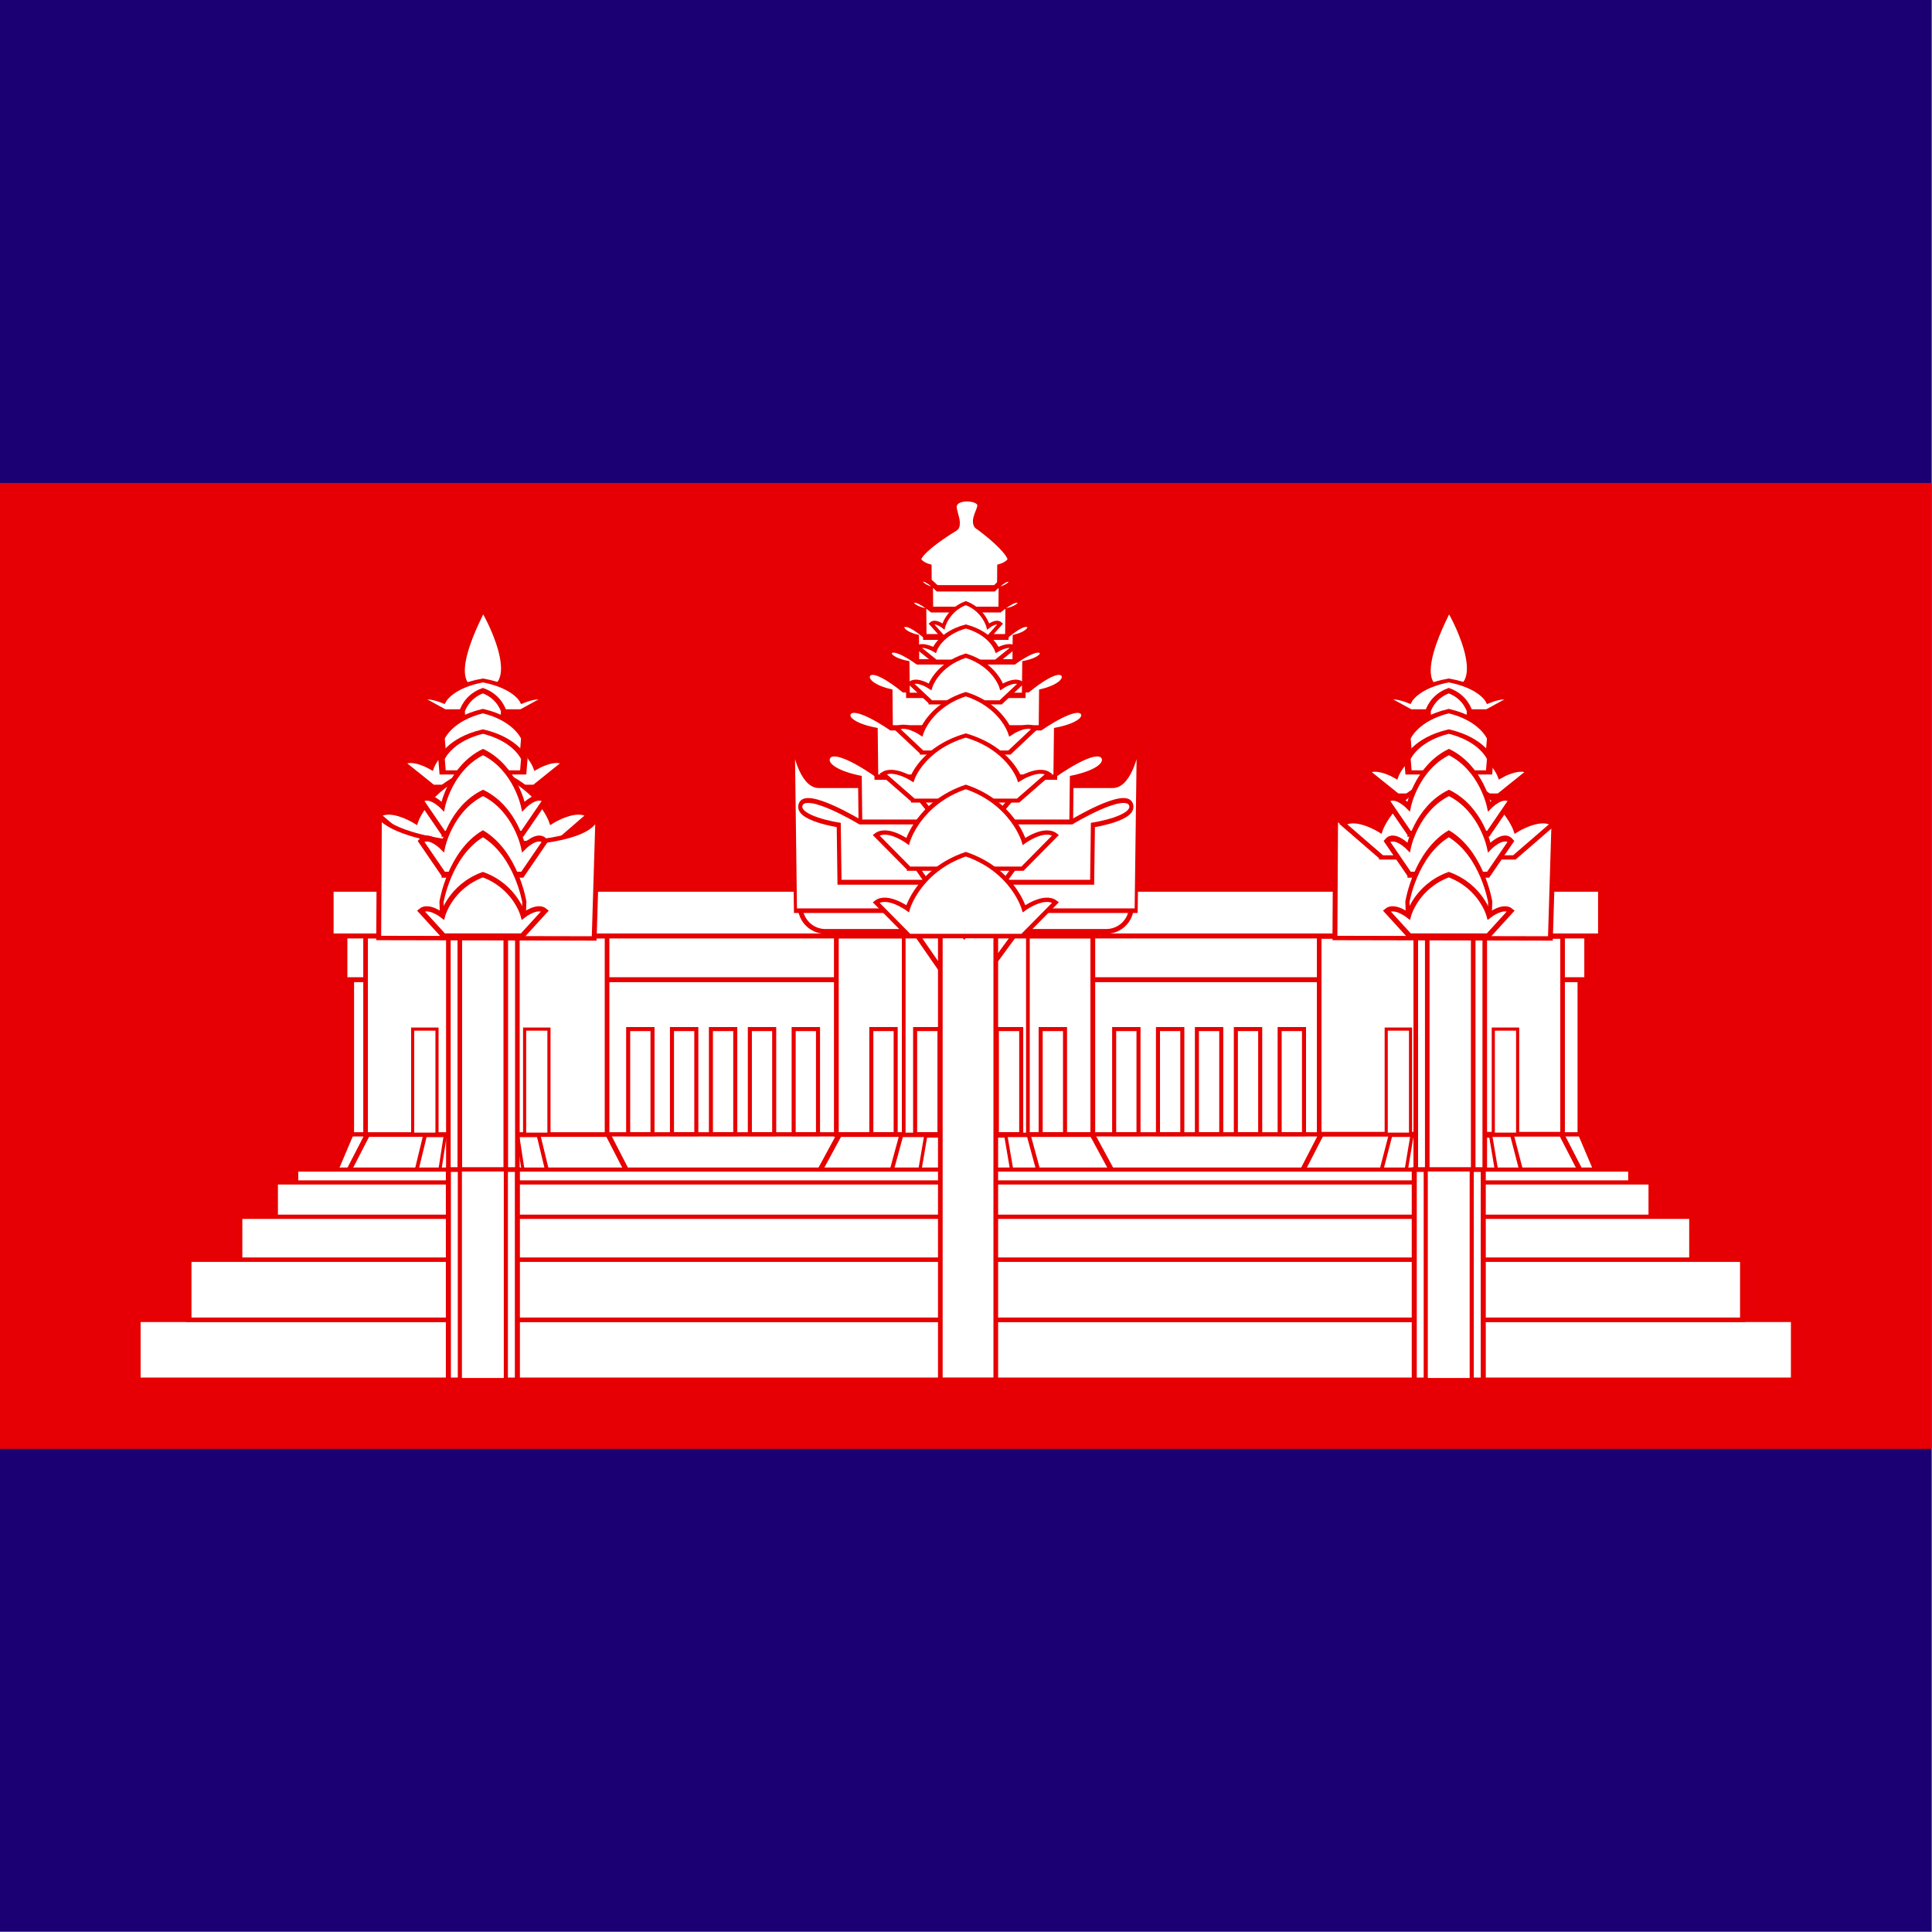
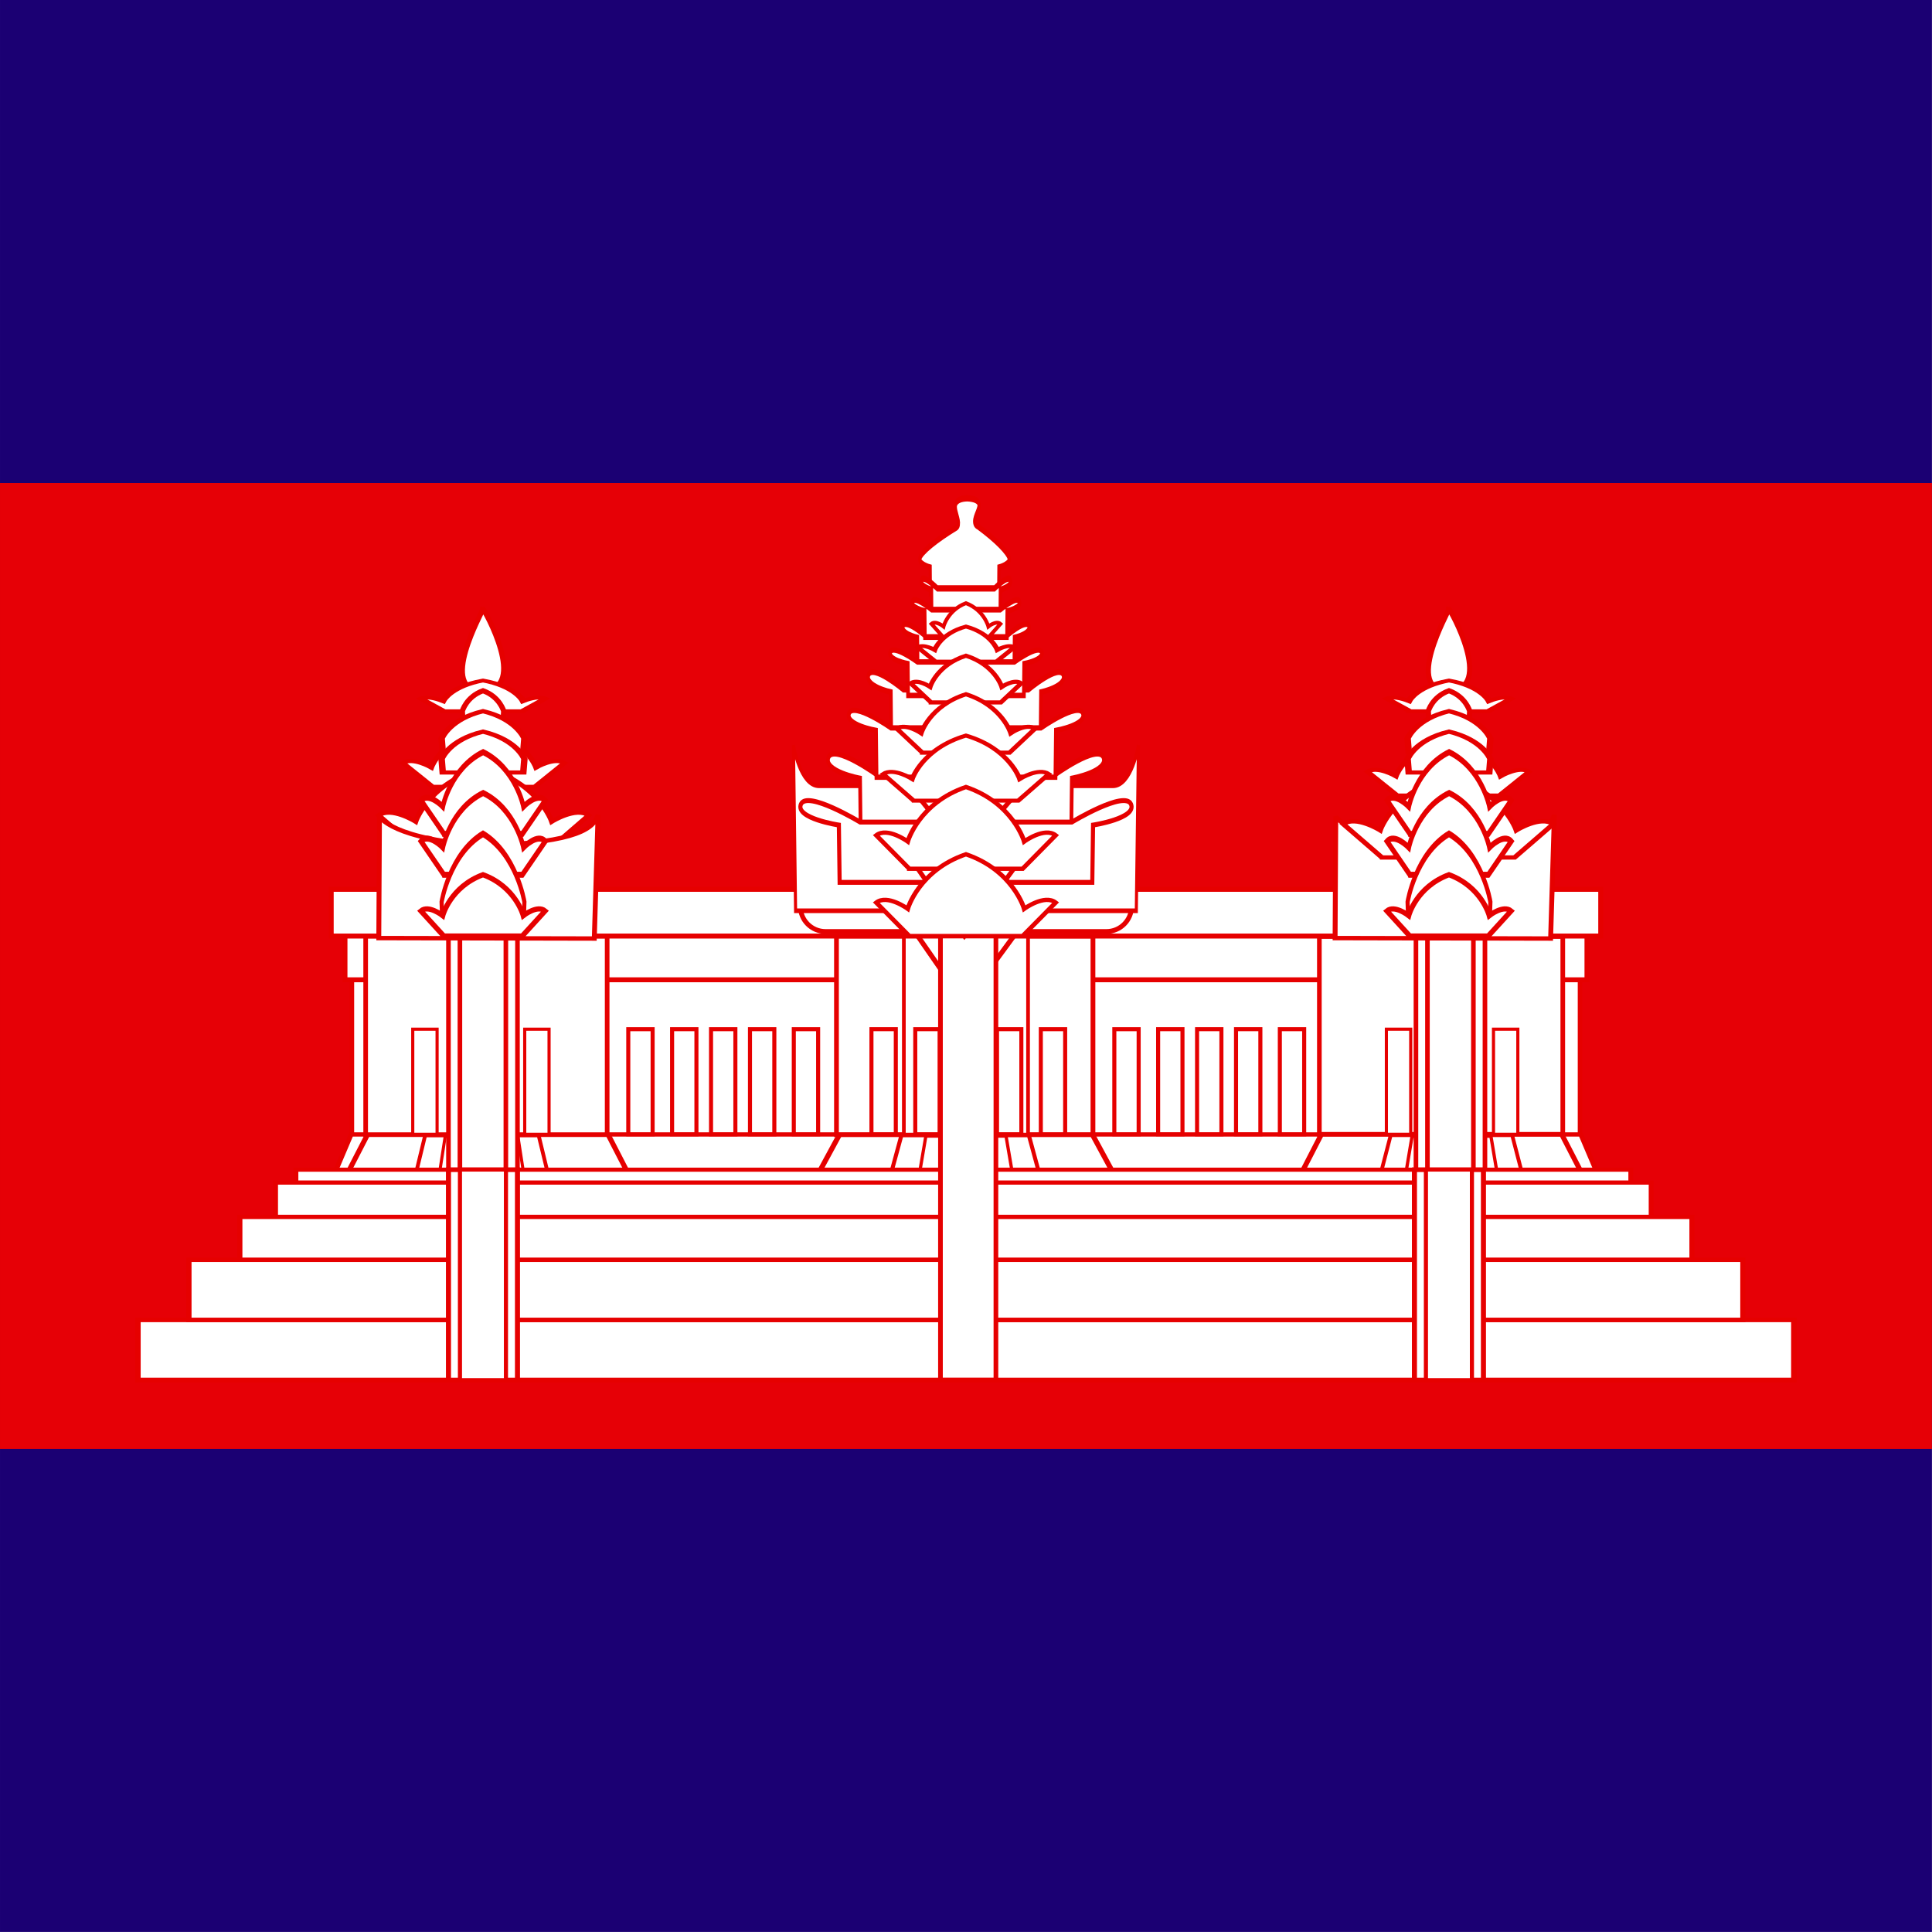
<svg xmlns="http://www.w3.org/2000/svg" height="512" width="512" version="1">
  <defs>
    <clipPath id="a">
      <path fill-opacity=".67" d="M124.02 0h496.06v496.06H124.02z" />
    </clipPath>
  </defs>
-   <g fill-rule="evenodd" clip-path="url(#a)" transform="translate(-128) scale(1.032)">
+   <g fill-rule="evenodd" clip-path="url(#a)" transform="translate(-128) scale(1.0321)">
    <path fill="#1b0073" d="M0 0h744.09v496.06H0z" />
    <path fill="#e60006" d="M0 124.02h744.09v248.03H0z" />
    <g stroke="#e60000" fill="#fff">
      <path stroke-width="1.17" d="M214.37 240.35h315.35v50.992H214.37z" />
      <path d="M220 280l-5 15h320l-5-15H220z" transform="matrix(1.0187 0 0 .79988 -9.965 67.378)" stroke-width="1.25" />
      <path d="M245 280l-5 15h60l-5-15h-50z" transform="matrix(1.2359 0 0 .79988 160.47 67.38)" stroke-width="1.123" />
      <path d="M245 280l-5 15h60l-5-15h-50z" transform="matrix(.62245 0 0 .79988 328.64 67.38)" stroke-width="1.52" />
-       <path d="M245 280l-5 15h60l-5-15h-50z" transform="matrix(.4023 0 0 .79988 388.1 67.38)" stroke-width="2.024" />
+       <path d="M245 280l-5 15h60l-5-15h-50z" transform="matrix(.40229 0 0 .79988 388.1 67.38)" stroke-width="2.024" />
      <path d="M245 280l-5 15h60l-5-15h-50z" transform="matrix(1.2992 0 0 .79988 21.26 67.378)" stroke-width="1.098" />
      <path stroke-width="1.265" d="M212.6 239.58h318.9v11.998H212.6z" />
      <path stroke-width="1.191" d="M462.79 240.46h62.5v50.792h-62.5z" />
      <path stroke-width=".805" d="M507.5 264.262h6.25v26.986h-6.25zM480 264.262h6.25v26.986H480z" />
-       <path d="M245 280l-5 15h60l-5-15h-50z" transform="matrix(.6526 0 0 .79988 195.63 67.378)" stroke-width="1.554" />
-       <path d="M245 280l-5 15h60l-5-15h-50z" transform="matrix(.4093 0 0 .79988 261.53 67.378)" stroke-width="1.956" />
+       <path d="M245 280l-5 15h60l-5-15h-50z" transform="matrix(.65261 0 0 .79988 195.63 67.378)" stroke-width="1.554" />
+       <path d="M245 280l-5 15h60l-5-15h-50z" transform="matrix(.40931 0 0 .79988 261.53 67.378)" stroke-width="1.956" />
      <path stroke-width="1.225" d="M338.8 240.35h65.854v50.992H338.8z" />
      <path stroke-width="1.04" d="M391.27 264.258h6.25v26.986h-6.25zM347.78 264.255h6.254v26.986h-6.254z" />
      <path stroke-width=".95" d="M356.1 228.01h31.89v63.32H356.1z" />
      <path stroke-width="1.04" d="M380.02 264.256h6.25v26.986h-6.25zM359.03 264.257h6.254v26.986h-6.254z" />
-       <path d="M358.18 217.13l13.47 22.98 14.265-22.98H358.18z" transform="matrix(1 0 0 .84654 0 54.377)" stroke-width="1pt" />
+       <path d="M358.18 217.13l13.471 22.98 14.264-22.98H358.18z" transform="matrix(1 0 0 .84654 0 54.377)" stroke-width="1pt" />
      <path stroke-width="1.179" d="M487.59 240.35h17.717v62.99H487.59z" />
-       <path stroke-width="1.178" d="M490.54 240.35h11.8v62.99h-11.8z" />
+       <path stroke-width="1.178" d="M490.54 240.35h11.799v62.99H490.54z" />
      <g>
        <path d="M245 280l-5 15h60l-5-15h-50z" transform="matrix(1.236 0 0 .79988 -84.448 67.38)" stroke-width="1.123" />
        <path d="M245 280l-5 15h60l-5-15h-50z" transform="matrix(.5811 0 0 .79988 90.856 67.38)" stroke-width="1.637" />
        <path d="M245 280l-5 15h60l-5-15h-50z" transform="matrix(.37077 0 0 .79988 147.56 67.38)" stroke-width="2.049" />
        <path stroke-width="1.189" d="M217.91 240.35h62.008v50.992H217.91z" />
        <path stroke-width=".805" d="M230 264.264h6.25v26.986H230zM258.75 264.265H265v26.986h-6.25z" />
        <path stroke-width="1.179" d="M239.17 240.35h17.717v62.99H239.17z" />
-         <path stroke-width="1.178" d="M242.11 240.35h11.8v62.99h-11.8z" />
+         <path stroke-width="1.178" d="M242.11 240.35h11.799v62.99H242.11z" />
      </g>
      <path stroke-width="1.279" d="M209.06 228.35h325.98v11.998H209.06z" />
      <g>
        <path stroke-width="1pt" d="M187.5 328.56h406.25v17.5H187.5z" transform="matrix(1.0466 0 0 .8815 -36.796 49.278)" />
        <path stroke-width="1.197" d="M226.25 284.81h327.5v17.5h-327.5z" transform="matrix(1.0466 0 0 .8815 -36.796 49.278)" />
        <path stroke-width="1.215" d="M221.25 288.56h337.5v17.5h-337.5z" transform="matrix(1.0466 0 0 .8815 -36.796 49.278)" />
        <path stroke-width="1pt" d="M187.5 328.56h406.25v17.5H187.5z" transform="matrix(1.0466 0 0 .8815 -36.796 49.278)" />
        <path stroke-width="1.249" d="M212.5 298.56h356.25v17.5H212.5z" transform="matrix(1.0466 0 0 .8815 -36.796 49.278)" />
        <path stroke-width="1.292" d="M200 311.06h381.25v17.5H200z" transform="matrix(1.0466 0 0 .8815 -36.796 49.278)" />
        <g>
          <path stroke-width="1.373" d="M287.5 283.56h18.75v62.5H287.5z" transform="matrix(.94488 0 0 .8639 -32.48 55.378)" />
          <path stroke-width="1.121" d="M290.62 283.56h12.5v62.5h-12.5z" transform="matrix(.94488 0 0 .8639 -32.48 55.378)" />
        </g>
        <g>
-           <path stroke-width="1.373" d="M287.5 283.56h18.75v62.5H287.5z" transform="matrix(.94488 0 0 .8639 215.55 55.38)" />
-           <path stroke-width="1.121" d="M290.62 283.56h12.5v62.5h-12.5z" transform="matrix(.94488 0 0 .8639 215.55 55.38)" />
+           <path stroke-width="1.373" d="M287.5 283.56h18.75v62.5H287.5z" transform="matrix(.94488 0 0 .8639 215.55 55.379)" />
+           <path stroke-width="1.121" d="M290.62 283.56h12.5v62.5h-12.5z" transform="matrix(.94488 0 0 .8639 215.55 55.379)" />
        </g>
      </g>
-       <path stroke-width="1.201" d="M365.5 240.35h14.24v113.98H365.5z" />
+       <path stroke-width="1.201" d="M365.5 240.35h14.239v113.98H365.5z" />
      <g>
-         <path d="M217.92 220.3l.184-36.915s3.362 7.236 29.512 8.82c24.75-.936 28.848-5.36 29.97-9.283l-1.026 37.515-58.64-.137z" transform="matrix(.94365 0 0 .84654 261.19 54.377)" stroke-width="1pt" />
-         <path d="M330.92 208.56l-18.42-20.45c6.14-5.303 17.543 3.79 17.543 3.79s6.14-23.486 32.457-33.335c26.316 9.85 32.456 33.334 32.456 33.334s11.403-9.093 17.544-3.79l-18.422 20.455H330.92z" transform="matrix(.41468 0 0 .29996 345.564 141.72)" stroke-width="3.528" />
-         <path d="M330.92 208.56l-18.42-20.45c6.14-5.303 17.543 3.79 17.543 3.79s6.14-23.486 32.457-33.335c26.316 9.85 32.456 33.334 32.456 33.334s11.403-9.093 17.544-3.79l-18.422 20.455H330.92z" transform="matrix(.53908 0 0 .41994 300.47 132.59)" stroke-width="2.615" />
+         <path d="M217.92 220.3l.184-36.915s3.362 7.236 29.512 8.821c24.749-.937 28.848-5.362 29.969-9.284l-1.025 37.515-58.64-.137z" transform="matrix(.94365 0 0 .84654 261.19 54.377)" stroke-width="1pt" />
+         <path d="M330.92 208.56l-18.42-20.45c6.141-5.303 17.543 3.789 17.543 3.789s6.14-23.485 32.457-33.334c26.316 9.849 32.456 33.334 32.456 33.334s11.403-9.092 17.544-3.789l-18.422 20.455h-63.157z" transform="matrix(.41468 0 0 .29996 345.564 141.721)" stroke-width="3.528" />
+         <path d="M330.92 208.56l-18.42-20.45c6.141-5.303 17.543 3.789 17.543 3.789s6.14-23.485 32.457-33.334c26.316 9.849 32.456 33.334 32.456 33.334s11.403-9.092 17.544-3.789l-18.422 20.455h-63.157z" transform="matrix(.53908 0 0 .41994 300.469 132.591)" stroke-width="2.615" />
        <g>
-           <path d="M0 280.52c.792 0 30.112 52.3 0 53.093-30.112.793 0-51.508 0-53.093z" transform="matrix(.39453 0 0 .3954 496.043 45.443)" stroke-width="3.383" />
-           <path d="M330.92 208.56l-18.42-20.45c6.14-5.303 17.543 3.79 17.543 3.79s6.14-23.486 32.457-33.335c26.316 9.85 32.456 33.334 32.456 33.334s11.403-9.093 17.544-3.79l-18.422 20.455H330.92z" transform="matrix(.3189 0 0 .15747 380.47 149.762)" stroke-width="5.963" />
-           <path d="M330.92 208.56l-.878-16.666s6.14-23.485 32.457-33.334c26.315 9.85 32.455 33.334 32.455 33.334l-.878 16.666H330.92z" transform="matrix(.16376 0 0 .15747 436.71 152.386)" stroke-width="8.321" />
-           <path d="M330.92 208.56l-.878-16.666s6.14-23.485 32.457-33.334c26.315 9.85 32.455 33.334 32.455 33.334l-.878 16.666H330.92z" transform="matrix(.32752 0 0 .20996 377.35 149.312)" stroke-width="5.096" />
-           <path d="M330.92 208.56l-.878-16.666s6.14-23.485 32.457-33.334c26.315 9.85 32.455 33.334 32.455 33.334l-.878 16.666H330.92z" transform="matrix(.32752 0 0 .20996 377.35 154.562)" stroke-width="5.096" />
-           <path d="M330.92 208.56l-18.42-20.45c6.14-5.303 17.543 3.79 17.543 3.79s6.14-23.486 32.457-33.335c26.316 9.85 32.456 33.334 32.456 33.334s11.403-9.093 17.544-3.79l-18.422 20.455H330.92z" transform="matrix(.319 0 0 .42 380.47 126.52)" stroke-width="3.651" />
-           <path d="M330.92 208.56l-18.42-20.45c6.14-5.303 17.543 3.79 17.543 3.79s6.14-23.486 32.457-33.335c26.316 9.85 32.456 33.334 32.456 33.334s11.403-9.093 17.544-3.79l-18.422 20.455H330.92z" transform="matrix(.319 0 0 .42 380.47 137.017)" stroke-width="3.651" />
-           <path d="M330.92 208.56l-.878-16.666s6.14-23.485 32.457-33.334c26.315 9.85 32.455 33.334 32.455 33.334l-.878 16.666H330.92z" transform="matrix(.32752 0 0 .5249 377.35 130.868)" stroke-width="3.223" />
-           <path d="M330.92 208.56l-18.42-20.45c6.14-5.303 17.543 3.79 17.543 3.79s6.14-23.486 32.457-33.335c26.316 9.85 32.456 33.334 32.456 33.334s11.403-9.093 17.544-3.79l-18.422 20.455H330.92z" transform="matrix(.3189 0 0 .31494 380.47 174.66)" stroke-width="4.216" />
+           <path d="M0 280.52c.792 0 30.112 52.301 0 53.093-30.112.793 0-51.508 0-53.093z" transform="matrix(.39453 0 0 .39539 496.043 45.443)" stroke-width="3.383" />
+           <path d="M330.92 208.56l-18.42-20.45c6.141-5.303 17.543 3.789 17.543 3.789s6.14-23.485 32.457-33.334c26.316 9.849 32.456 33.334 32.456 33.334s11.403-9.092 17.544-3.789l-18.422 20.455h-63.157z" transform="matrix(.3189 0 0 .15747 380.471 149.762)" stroke-width="5.963" />
+           <path d="M330.92 208.56l-.878-16.666s6.14-23.485 32.457-33.334c26.316 9.849 32.456 33.334 32.456 33.334l-.878 16.666H330.92z" transform="matrix(.16376 0 0 .15747 436.711 152.386)" stroke-width="8.321" />
+           <path d="M330.92 208.56l-.878-16.666s6.14-23.485 32.457-33.334c26.316 9.849 32.456 33.334 32.456 33.334l-.878 16.666H330.92z" transform="matrix(.32752 0 0 .20996 377.349 149.312)" stroke-width="5.096" />
+           <path d="M330.92 208.56l-.878-16.666s6.14-23.485 32.457-33.334c26.316 9.849 32.456 33.334 32.456 33.334l-.878 16.666H330.92z" transform="matrix(.32752 0 0 .20996 377.349 154.562)" stroke-width="5.096" />
+           <path d="M330.92 208.56l-18.42-20.45c6.141-5.303 17.543 3.789 17.543 3.789s6.14-23.485 32.457-33.334c26.316 9.849 32.456 33.334 32.456 33.334s11.403-9.092 17.544-3.789l-18.422 20.455h-63.157z" transform="matrix(.319 0 0 .42 380.471 126.519)" stroke-width="3.651" />
+           <path d="M330.92 208.56l-18.42-20.45c6.141-5.303 17.543 3.789 17.543 3.789s6.14-23.485 32.457-33.334c26.316 9.849 32.456 33.334 32.456 33.334s11.403-9.092 17.544-3.789l-18.422 20.455h-63.157z" transform="matrix(.319 0 0 .42 380.471 137.017)" stroke-width="3.651" />
+           <path d="M330.92 208.56l-.878-16.666s6.14-23.485 32.457-33.334c26.316 9.849 32.456 33.334 32.456 33.334l-.878 16.666H330.92z" transform="matrix(.32752 0 0 .5249 377.349 130.868)" stroke-width="3.223" />
+           <path d="M330.92 208.56l-18.42-20.45c6.141-5.303 17.543 3.789 17.543 3.789s6.14-23.485 32.457-33.334c26.316 9.849 32.456 33.334 32.456 33.334s11.403-9.092 17.544-3.789l-18.422 20.455h-63.157z" transform="matrix(.3189 0 0 .31494 380.471 174.659)" stroke-width="4.216" />
        </g>
      </g>
      <g>
-         <path d="M330.92 208.56l-18.42-20.45c6.14-5.303 17.543 3.79 17.543 3.79s6.14-23.486 32.457-33.335c26.316 9.85 32.456 33.334 32.456 33.334s11.403-9.093 17.544-3.79l-18.422 20.455H330.92z" transform="matrix(.41468 0 0 .29996 97.893 139.48)" stroke-width="3.528" />
-         <path d="M330.92 208.56l-18.42-20.45c6.14-5.303 17.543 3.79 17.543 3.79s6.14-23.486 32.457-33.335c26.316 9.85 32.456 33.334 32.456 33.334s11.403-9.093 17.544-3.79l-18.422 20.455H330.92z" transform="matrix(.53908 0 0 .41994 52.798 130.35)" stroke-width="2.615" />
-         <path d="M217.92 220.3l.184-36.915s3.362 7.236 29.512 8.82c24.75-.936 28.848-5.36 29.97-9.283l-1.026 37.515-58.64-.137z" transform="matrix(.94365 0 0 .84654 15.64 54.377)" stroke-width="1pt" />
+         <path d="M330.92 208.56l-18.42-20.45c6.141-5.303 17.543 3.789 17.543 3.789s6.14-23.485 32.457-33.334c26.316 9.849 32.456 33.334 32.456 33.334s11.403-9.092 17.544-3.789l-18.422 20.455h-63.157z" transform="matrix(.41468 0 0 .29996 97.893 139.48)" stroke-width="3.528" />
+         <path d="M330.92 208.56l-18.42-20.45c6.141-5.303 17.543 3.789 17.543 3.789s6.14-23.485 32.457-33.334c26.316 9.849 32.456 33.334 32.456 33.334s11.403-9.092 17.544-3.789l-18.422 20.455h-63.157z" transform="matrix(.53908 0 0 .41994 52.798 130.35)" stroke-width="2.615" />
+         <path d="M217.92 220.3l.184-36.915s3.362 7.236 29.512 8.821c24.749-.937 28.848-5.362 29.969-9.284l-1.025 37.515-58.64-.137z" transform="matrix(.94365 0 0 .84654 15.641 54.377)" stroke-width="1pt" />
        <g>
-           <path d="M0 280.52c.792 0 30.112 52.3 0 53.093-30.112.793 0-51.508 0-53.093z" transform="matrix(.39453 0 0 .3954 248.01 45.443)" stroke-width="3.383" />
-           <path d="M330.92 208.56l-18.42-20.45c6.14-5.303 17.543 3.79 17.543 3.79s6.14-23.486 32.457-33.335c26.316 9.85 32.456 33.334 32.456 33.334s11.403-9.093 17.544-3.79l-18.422 20.455H330.92z" transform="matrix(.3189 0 0 .15747 132.437 149.762)" stroke-width="5.963" />
-           <path d="M330.92 208.56l-.878-16.666s6.14-23.485 32.457-33.334c26.315 9.85 32.455 33.334 32.455 33.334l-.878 16.666H330.92z" transform="matrix(.16376 0 0 .15747 188.677 152.386)" stroke-width="8.321" />
-           <path d="M330.92 208.56l-.878-16.666s6.14-23.485 32.457-33.334c26.315 9.85 32.455 33.334 32.455 33.334l-.878 16.666H330.92z" transform="matrix(.32752 0 0 .20996 129.315 149.312)" stroke-width="5.096" />
-           <path d="M330.92 208.56l-.878-16.666s6.14-23.485 32.457-33.334c26.315 9.85 32.455 33.334 32.455 33.334l-.878 16.666H330.92z" transform="matrix(.32752 0 0 .20996 129.315 154.562)" stroke-width="5.096" />
-           <path d="M330.92 208.56l-18.42-20.45c6.14-5.303 17.543 3.79 17.543 3.79s6.14-23.486 32.457-33.335c26.316 9.85 32.456 33.334 32.456 33.334s11.403-9.093 17.544-3.79l-18.422 20.455H330.92z" transform="matrix(.319 0 0 .42 132.437 126.52)" stroke-width="3.651" />
-           <path d="M330.92 208.56l-18.42-20.45c6.14-5.303 17.543 3.79 17.543 3.79s6.14-23.486 32.457-33.335c26.316 9.85 32.456 33.334 32.456 33.334s11.403-9.093 17.544-3.79l-18.422 20.455H330.92z" transform="matrix(.319 0 0 .42 132.437 137.017)" stroke-width="3.651" />
-           <path d="M330.92 208.56l-.878-16.666s6.14-23.485 32.457-33.334c26.315 9.85 32.455 33.334 32.455 33.334l-.878 16.666H330.92z" transform="matrix(.32752 0 0 .5249 129.315 130.868)" stroke-width="3.223" />
-           <path d="M330.92 208.56l-18.42-20.45c6.14-5.303 17.543 3.79 17.543 3.79s6.14-23.486 32.457-33.335c26.316 9.85 32.456 33.334 32.456 33.334s11.403-9.093 17.544-3.79l-18.422 20.455H330.92z" transform="matrix(.3189 0 0 .31494 132.437 174.66)" stroke-width="4.216" />
+           <path d="M0 280.52c.792 0 30.112 52.301 0 53.093-30.112.793 0-51.508 0-53.093z" transform="matrix(.39453 0 0 .39539 248.009 45.443)" stroke-width="3.383" />
+           <path d="M330.92 208.56l-18.42-20.45c6.141-5.303 17.543 3.789 17.543 3.789s6.14-23.485 32.457-33.334c26.316 9.849 32.456 33.334 32.456 33.334s11.403-9.092 17.544-3.789l-18.422 20.455h-63.157z" transform="matrix(.3189 0 0 .15747 132.437 149.762)" stroke-width="5.963" />
+           <path d="M330.92 208.56l-.878-16.666s6.14-23.485 32.457-33.334c26.316 9.849 32.456 33.334 32.456 33.334l-.878 16.666H330.92z" transform="matrix(.16376 0 0 .15747 188.677 152.386)" stroke-width="8.321" />
+           <path d="M330.92 208.56l-.878-16.666s6.14-23.485 32.457-33.334c26.316 9.849 32.456 33.334 32.456 33.334l-.878 16.666H330.92z" transform="matrix(.32752 0 0 .20996 129.315 149.312)" stroke-width="5.096" />
+           <path d="M330.92 208.56l-.878-16.666s6.14-23.485 32.457-33.334c26.316 9.849 32.456 33.334 32.456 33.334l-.878 16.666H330.92z" transform="matrix(.32752 0 0 .20996 129.315 154.562)" stroke-width="5.096" />
+           <path d="M330.92 208.56l-18.42-20.45c6.141-5.303 17.543 3.789 17.543 3.789s6.14-23.485 32.457-33.334c26.316 9.849 32.456 33.334 32.456 33.334s11.403-9.092 17.544-3.789l-18.422 20.455h-63.157z" transform="matrix(.319 0 0 .42 132.437 126.519)" stroke-width="3.651" />
+           <path d="M330.92 208.56l-18.42-20.45c6.141-5.303 17.543 3.789 17.543 3.789s6.14-23.485 32.457-33.334c26.316 9.849 32.456 33.334 32.456 33.334s11.403-9.092 17.544-3.789l-18.422 20.455h-63.157z" transform="matrix(.319 0 0 .42 132.437 137.017)" stroke-width="3.651" />
+           <path d="M330.92 208.56l-.878-16.666s6.14-23.485 32.457-33.334c26.316 9.849 32.456 33.334 32.456 33.334l-.878 16.666H330.92z" transform="matrix(.32752 0 0 .5249 129.315 130.868)" stroke-width="3.223" />
+           <path d="M330.92 208.56l-18.42-20.45c6.141-5.303 17.543 3.789 17.543 3.789s6.14-23.485 32.457-33.334c26.316 9.849 32.456 33.334 32.456 33.334s11.403-9.092 17.544-3.789l-18.422 20.455h-63.157z" transform="matrix(.3189 0 0 .31494 132.437 174.659)" stroke-width="4.216" />
        </g>
      </g>
      <g>
        <rect ry="6.449" height="12.898" width="85.039" y="226.28" x="329.53" stroke-width="1.226" />
        <path d="M353.24-212.6l1.093-56.693s-3.28 13.906-13.123 13.906H190.29c-9.843 0-13.124-13.906-13.124-13.906l1.093 56.693h174.98z" transform="matrix(.5 0 0 .75 239.17 393.31)" stroke-width="1.579" />
-         <path d="M510.49 70.22l.41-25.61s23.557-2.998 20.288-9.332c-3.27-6.333-31.604 7.986-31.604 7.986h-113.34s-28.335-14.32-31.604-7.986c-3.27 6.334 20.288 9.332 20.288 9.332l.408 25.61h135.15z" transform="matrix(.4 0 0 .57434 194.88 174.23)" stroke-width="2.4" />
-         <path d="M510.49 70.22l.41-25.61s23.557-2.998 20.288-9.332c-3.27-6.333-31.604 7.986-31.604 7.986h-113.34s-28.335-14.32-31.604-7.986c-3.27 6.334 20.288 9.332 20.288 9.332l.408 25.61h135.15z" transform="matrix(.48 0 0 .57434 159.45 186.23)" stroke-width="2.19" />
-         <path d="M510.49 70.22l.41-25.61s23.557-3 20.288-9.332c-3.27-6.333-27.29-18.36-61.81-31.08-24.29-5.905 31.26-26.346-21.07-27.71-48.02.758-5.42 23.32-21.07 28.62-38.84 11.81-69.33 23.837-72.6 30.17-3.27 6.334 20.29 9.332 20.29 9.332l.408 25.61h135.15z" transform="matrix(.12985 0 0 .26106 314.17 134.08)" stroke-width="6.247" />
-         <path d="M510.49 70.22l.41-25.61s23.557-2.998 20.288-9.332c-3.27-6.333-31.604 7.986-31.604 7.986h-113.34s-28.335-14.32-31.604-7.986c-3.27 6.334 20.288 9.332 20.288 9.332l.408 25.61h135.15z" transform="matrix(.28332 0 0 .46992 246.55 156.75)" stroke-width="3.152" />
-         <path d="M510.49 70.22l.41-25.61s23.557-2.998 20.288-9.332c-3.27-6.333-31.604 7.986-31.604 7.986h-113.34s-28.335-14.32-31.604-7.986c-3.27 6.334 20.288 9.332 20.288 9.332l.408 25.61h135.15z" transform="matrix(.34 0 0 .46992 221.46 166.57)" stroke-width="2.877" />
-         <path d="M510.49 70.22l.41-25.61s23.557-2.998 20.288-9.332c-3.27-6.333-31.604 7.986-31.604 7.986h-113.34s-28.335-14.32-31.604-7.986c-3.27 6.334 20.288 9.332 20.288 9.332l.408 25.61h135.15z" transform="matrix(.18333 0 0 .31908 290.85 149.49)" stroke-width="4.755" />
-         <path d="M510.49 70.22l.41-25.61s23.557-2.998 20.288-9.332c-3.27-6.333-31.604 7.986-31.604 7.986h-113.34s-28.335-14.32-31.604-7.986c-3.27 6.334 20.288 9.332 20.288 9.332l.408 25.61h135.15z" transform="matrix(.22 0 0 .31908 274.61 156.16)" stroke-width="4.341" />
-         <path d="M510.49 70.22l.41-25.61s23.557-2.998 20.288-9.332c-3.27-6.333-31.604 7.986-31.604 7.986h-113.34s-28.335-14.32-31.604-7.986c-3.27 6.334 20.288 9.332 20.288 9.332l.408 25.61h135.15z" transform="matrix(.12985 0 0 .26106 314.53 139.78)" stroke-width="6.247" />
-         <path d="M510.49 70.22l.41-25.61s23.557-2.998 20.288-9.332c-3.27-6.333-31.604 7.986-31.604 7.986h-113.34s-28.335-14.32-31.604-7.986c-3.27 6.334 20.288 9.332 20.288 9.332l.408 25.61h135.15z" transform="matrix(.15583 0 0 .26106 303.03 145.24)" stroke-width="5.702" />
+         <path d="M510.49 70.219l.41-25.609s23.557-2.998 20.288-9.332c-3.27-6.333-31.604 7.986-31.604 7.986h-113.34s-28.335-14.32-31.604-7.986c-3.269 6.334 20.288 9.332 20.288 9.332l.408 25.609h135.15z" transform="matrix(.4 0 0 .57434 194.88 174.23)" stroke-width="2.4" />
+         <path d="M510.49 70.219l.41-25.609s23.557-2.998 20.288-9.332c-3.27-6.333-31.604 7.986-31.604 7.986h-113.34s-28.335-14.32-31.604-7.986c-3.269 6.334 20.288 9.332 20.288 9.332l.408 25.609h135.15z" transform="matrix(.48 0 0 .57434 159.45 186.23)" stroke-width="2.19" />
+         <path d="M510.49 70.219l.41-25.609s23.557-2.999 20.288-9.332c-3.27-6.333-27.29-18.36-61.81-31.08-24.29-5.905 31.26-26.346-21.07-27.709-48.02.757-5.42 23.318-21.07 28.618-38.84 11.81-69.33 23.838-72.6 30.171-3.27 6.334 20.29 9.332 20.29 9.332l.408 25.61h135.15z" transform="matrix(.12985 0 0 .26106 314.17 134.08)" stroke-width="6.247" />
+         <path d="M510.49 70.219l.41-25.609s23.557-2.998 20.288-9.332c-3.27-6.333-31.604 7.986-31.604 7.986h-113.34s-28.335-14.32-31.604-7.986c-3.269 6.334 20.288 9.332 20.288 9.332l.408 25.609h135.15z" transform="matrix(.28332 0 0 .46992 246.55 156.75)" stroke-width="3.152" />
+         <path d="M510.49 70.219l.41-25.609s23.557-2.998 20.288-9.332c-3.27-6.333-31.604 7.986-31.604 7.986h-113.34s-28.335-14.32-31.604-7.986c-3.269 6.334 20.288 9.332 20.288 9.332l.408 25.609h135.15z" transform="matrix(.34 0 0 .46992 221.46 166.57)" stroke-width="2.877" />
+         <path d="M510.49 70.219l.41-25.609s23.557-2.998 20.288-9.332c-3.27-6.333-31.604 7.986-31.604 7.986h-113.34s-28.335-14.32-31.604-7.986c-3.269 6.334 20.288 9.332 20.288 9.332l.408 25.609h135.15z" transform="matrix(.18333 0 0 .31908 290.85 149.49)" stroke-width="4.755" />
+         <path d="M510.49 70.219l.41-25.609s23.557-2.998 20.288-9.332c-3.27-6.333-31.604 7.986-31.604 7.986h-113.34s-28.335-14.32-31.604-7.986c-3.269 6.334 20.288 9.332 20.288 9.332l.408 25.609h135.15z" transform="matrix(.22 0 0 .31908 274.61 156.16)" stroke-width="4.341" />
+         <path d="M510.49 70.219l.41-25.609s23.557-2.998 20.288-9.332c-3.27-6.333-31.604 7.986-31.604 7.986h-113.34s-28.335-14.32-31.604-7.986c-3.269 6.334 20.288 9.332 20.288 9.332l.408 25.609h135.15z" transform="matrix(.12985 0 0 .26106 314.53 139.78)" stroke-width="6.247" />
+         <path d="M510.49 70.219l.41-25.609s23.557-2.998 20.288-9.332c-3.27-6.333-31.604 7.986-31.604 7.986h-113.34s-28.335-14.32-31.604-7.986c-3.269 6.334 20.288 9.332 20.288 9.332l.408 25.609h135.15z" transform="matrix(.15583 0 0 .26106 303.03 145.24)" stroke-width="5.702" />
        <g>
-           <path d="M330.92 208.56l-18.42-20.45c6.14-5.303 17.543 3.79 17.543 3.79s6.14-23.486 32.457-33.335c26.316 9.85 32.456 33.334 32.456 33.334s11.403-9.093 17.544-3.79l-18.422 20.455H330.92z" transform="matrix(.17717 0 0 .17997 307.82 126.336)" stroke-width="5.444" />
-           <path d="M330.92 208.56l-18.42-20.45c6.14-5.303 17.543 3.79 17.543 3.79s6.14-23.486 32.457-33.335c26.316 9.85 32.456 33.334 32.456 33.334s11.403-9.093 17.544-3.79l-18.422 20.455H330.92z" transform="matrix(.24803 0 0 .17997 282.14 132.335)" stroke-width="5.444" />
-           <path d="M330.92 208.56l-18.42-20.45c6.14-5.303 17.543 3.79 17.543 3.79s6.14-23.486 32.457-33.335c26.316 9.85 32.456 33.334 32.456 33.334s11.403-9.093 17.544-3.79l-18.422 20.455H330.92z" transform="matrix(.28346 0 0 .23996 269.29 130.316)" stroke-width="4.41" />
-           <path d="M330.92 208.56l-18.42-20.45c6.14-5.303 17.543 3.79 17.543 3.79s6.14-23.486 32.457-33.335c26.316 9.85 32.456 33.334 32.456 33.334s11.403-9.093 17.544-3.79l-18.422 20.455H330.92z" transform="matrix(.35433 0 0 .29995 243.6 130.697)" stroke-width="3.528" />
-           <path d="M358.18 217.13l13.47 22.98 14.265-22.98H358.18z" transform="matrix(.92308 0 0 .67386 28.62 57.554)" stroke-width="1.458" />
-           <path d="M330.92 208.56l-18.42-20.45c6.14-5.303 17.543 3.79 17.543 3.79s6.14-23.486 32.457-33.335c26.316 9.85 32.456 33.334 32.456 33.334s11.403-9.093 17.544-3.79l-18.422 20.455H330.92z" transform="matrix(.4252 0 0 .33427 217.91 135.867)" stroke-width="3.051" />
-           <path d="M358.18 217.13l13.47 22.98 14.265-22.98H358.18z" transform="matrix(1 0 0 .84654 0 37.09)" stroke-width="1.25" />
-           <path d="M330.92 208.56l-18.42-20.45c6.14-5.303 17.543 3.79 17.543 3.79s6.14-23.486 32.457-33.335c26.316 9.85 32.456 33.334 32.456 33.334s11.403-9.093 17.544-3.79l-18.422 20.455H330.92z" transform="matrix(.46063 0 0 .41993 205.07 135.488)" stroke-width="2.615" />
-           <path d="M330.92 208.56l-18.42-20.45c6.14-5.303 17.543 3.79 17.543 3.79s6.14-23.486 32.457-33.335c26.316 9.85 32.456 33.334 32.456 33.334s11.403-9.093 17.544-3.79l-18.422 20.455H330.92z" transform="matrix(.46063 0 0 .41993 205.07 152.762)" stroke-width="2.615" />
+           <path d="M330.92 208.56l-18.42-20.45c6.141-5.303 17.543 3.789 17.543 3.789s6.14-23.485 32.457-33.334c26.316 9.849 32.456 33.334 32.456 33.334s11.403-9.092 17.544-3.789l-18.422 20.455h-63.157z" transform="matrix(.17717 0 0 .17997 307.82 126.336)" stroke-width="5.444" />
+           <path d="M330.92 208.56l-18.42-20.45c6.141-5.303 17.543 3.789 17.543 3.789s6.14-23.485 32.457-33.334c26.316 9.849 32.456 33.334 32.456 33.334s11.403-9.092 17.544-3.789l-18.422 20.455h-63.157z" transform="matrix(.24803 0 0 .17997 282.14 132.335)" stroke-width="5.444" />
+           <path d="M330.92 208.56l-18.42-20.45c6.141-5.303 17.543 3.789 17.543 3.789s6.14-23.485 32.457-33.334c26.316 9.849 32.456 33.334 32.456 33.334s11.403-9.092 17.544-3.789l-18.422 20.455h-63.157z" transform="matrix(.28346 0 0 .23996 269.29 130.316)" stroke-width="4.41" />
+           <path d="M330.92 208.56l-18.42-20.45c6.141-5.303 17.543 3.789 17.543 3.789s6.14-23.485 32.457-33.334c26.316 9.849 32.456 33.334 32.456 33.334s11.403-9.092 17.544-3.789l-18.422 20.455h-63.157z" transform="matrix(.35433 0 0 .29995 243.6 130.697)" stroke-width="3.528" />
+           <path d="M358.18 217.13l13.471 22.98 14.264-22.98H358.18z" transform="matrix(.92308 0 0 .67386 28.619 57.554)" stroke-width="1.458" />
+           <path d="M330.92 208.56l-18.42-20.45c6.141-5.303 17.543 3.789 17.543 3.789s6.14-23.485 32.457-33.334c26.316 9.849 32.456 33.334 32.456 33.334s11.403-9.092 17.544-3.789l-18.422 20.455h-63.157z" transform="matrix(.4252 0 0 .33427 217.91 135.867)" stroke-width="3.051" />
+           <path d="M358.18 217.13l13.471 22.98 14.264-22.98H358.18z" transform="matrix(1 0 0 .84654 0 37.089)" stroke-width="1.25" />
+           <path d="M330.92 208.56l-18.42-20.45c6.141-5.303 17.543 3.789 17.543 3.789s6.14-23.485 32.457-33.334c26.316 9.849 32.456 33.334 32.456 33.334s11.403-9.092 17.544-3.789l-18.422 20.455h-63.157z" transform="matrix(.46063 0 0 .41993 205.07 135.488)" stroke-width="2.615" />
+           <path d="M330.92 208.56l-18.42-20.45c6.141-5.303 17.543 3.789 17.543 3.789s6.14-23.485 32.457-33.334c26.316 9.849 32.456 33.334 32.456 33.334s11.403-9.092 17.544-3.789l-18.422 20.455h-63.157z" transform="matrix(.46063 0 0 .41993 205.07 152.762)" stroke-width="2.615" />
        </g>
      </g>
      <g stroke-width="1.04">
        <path d="M285.34 264.26h6.25v26.986h-6.25zM306.59 264.258h6.25v26.986h-6.25zM296.59 264.257h6.25v26.986h-6.25zM410.14 264.26h6.25v26.985h-6.25zM452.64 264.257h6.25v26.986h-6.25zM431.39 264.256h6.25v26.986h-6.25zM421.39 264.255h6.25v26.986h-6.25zM441.39 264.255h6.25v26.986h-6.25zM327.84 264.26h6.25v26.985h-6.25zM316.59 264.257h6.25v26.986h-6.25z" />
      </g>
    </g>
  </g>
</svg>
